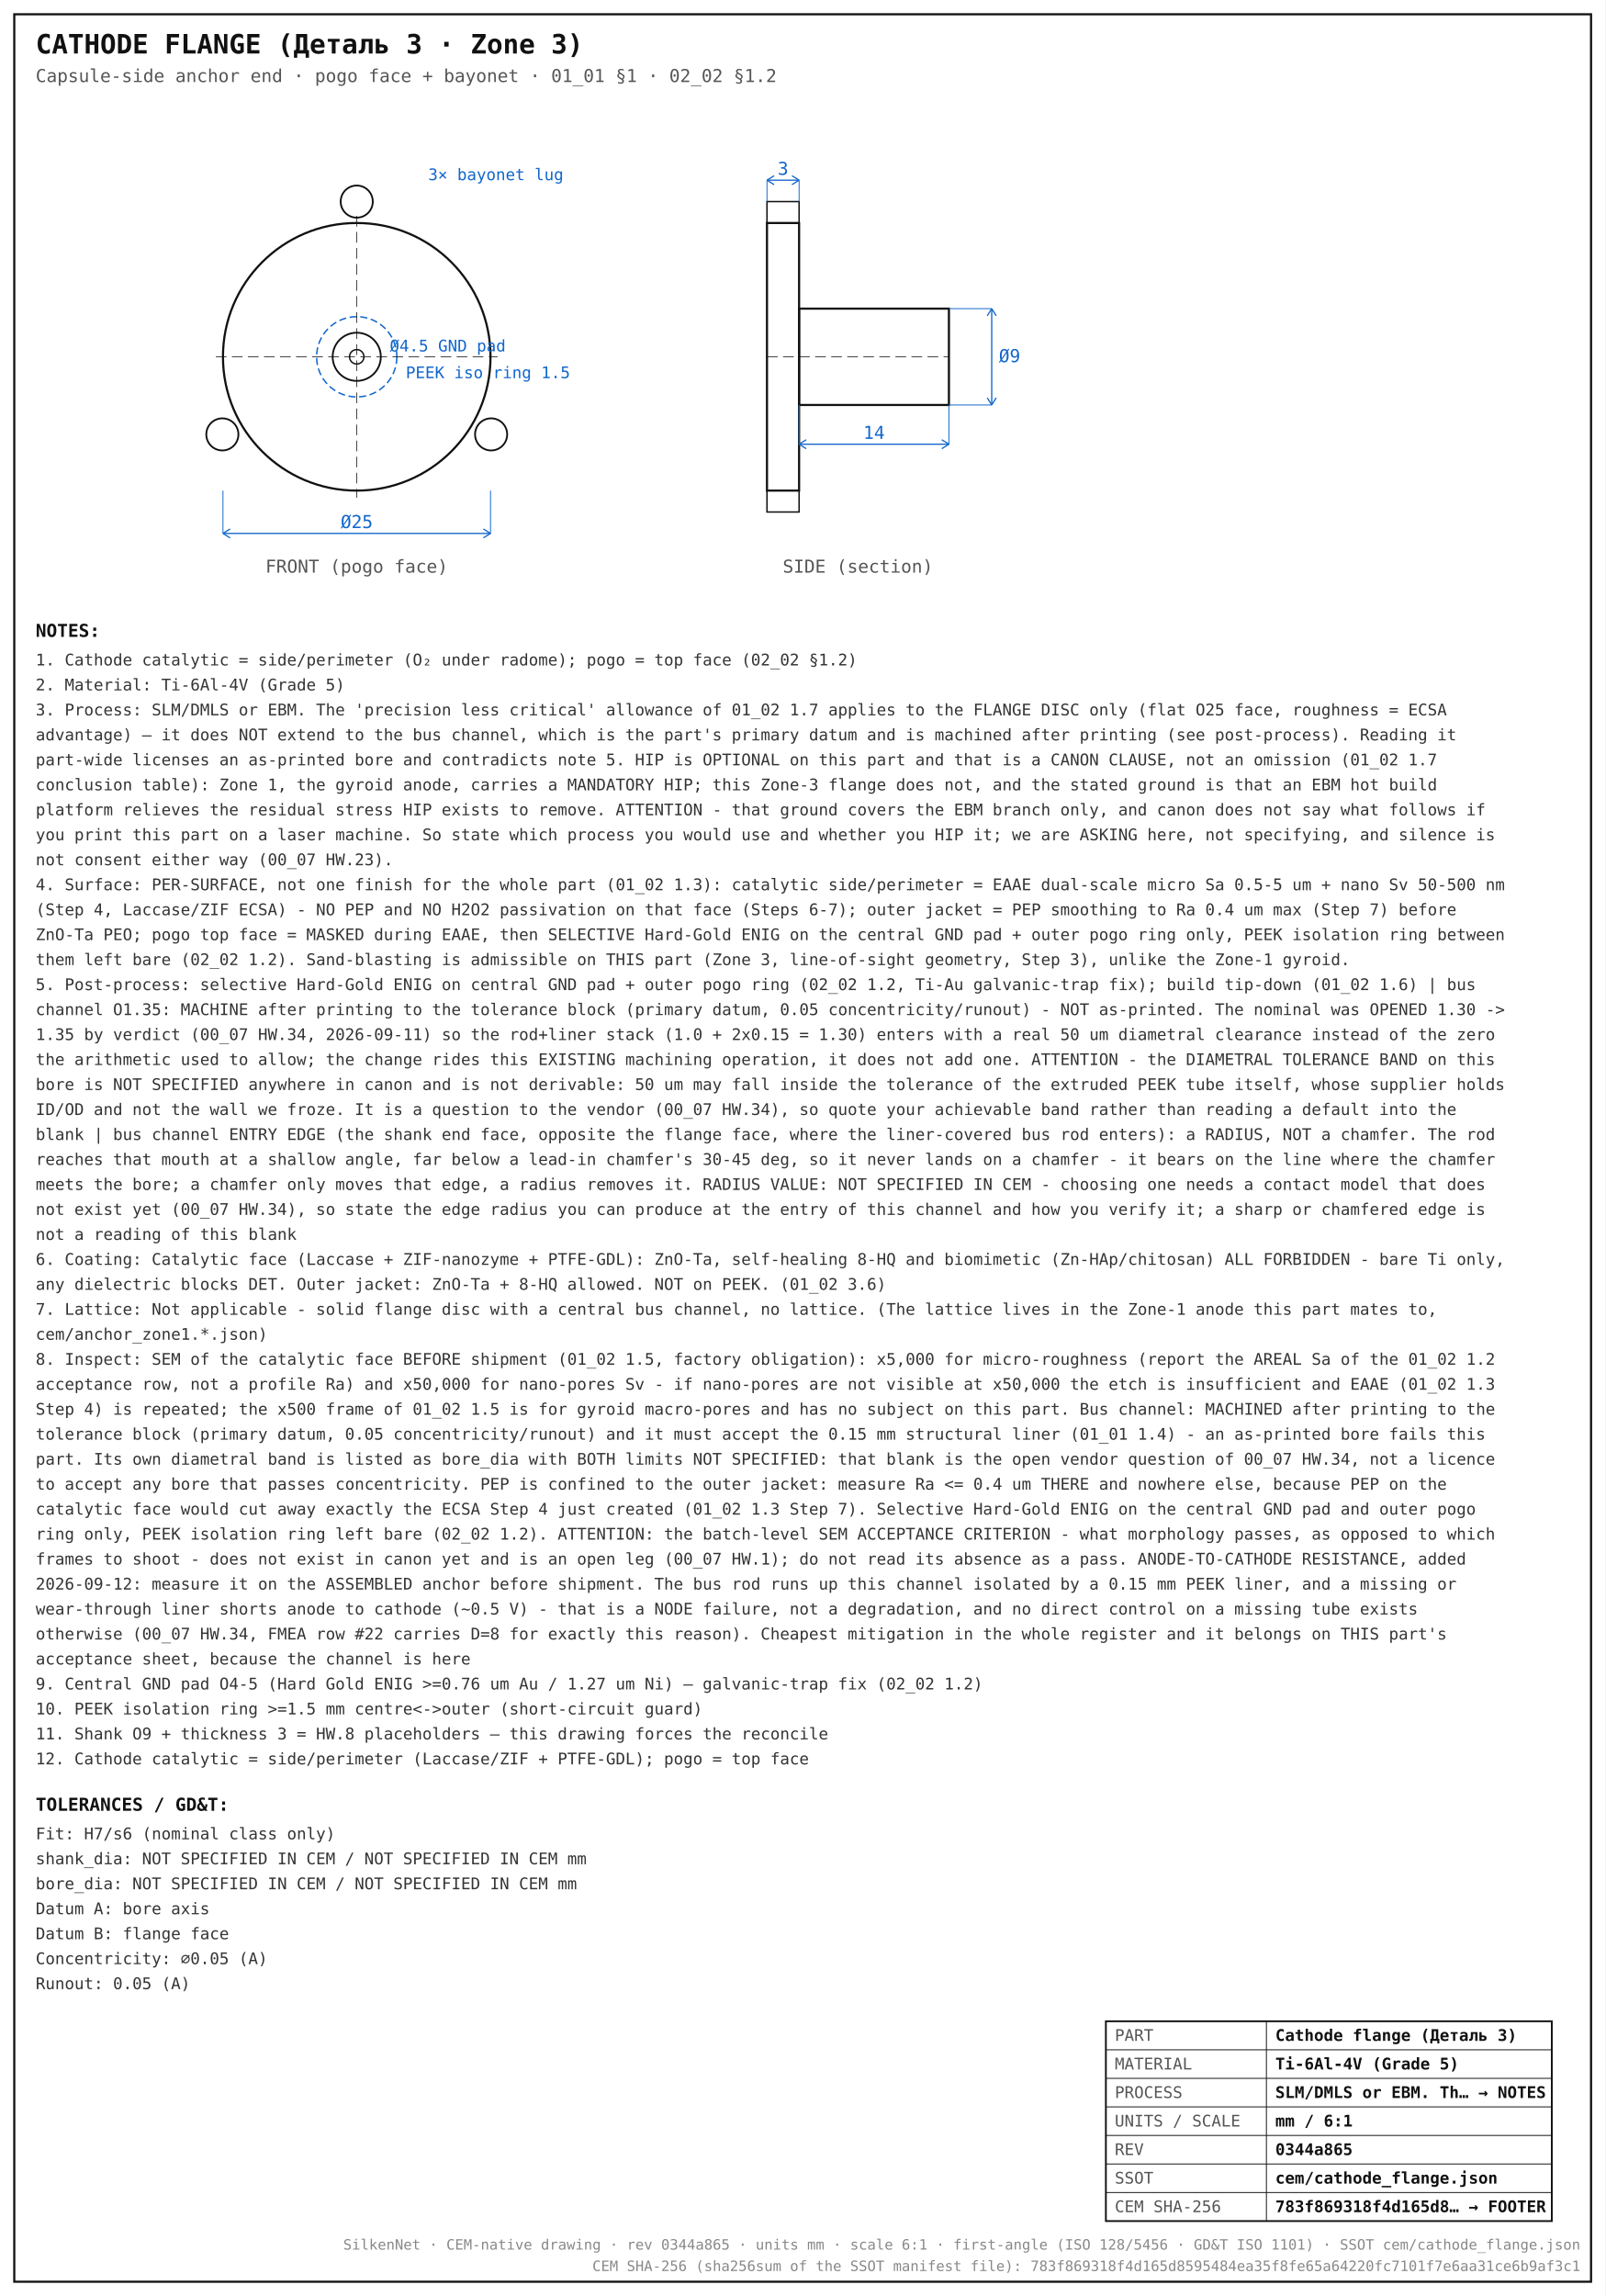
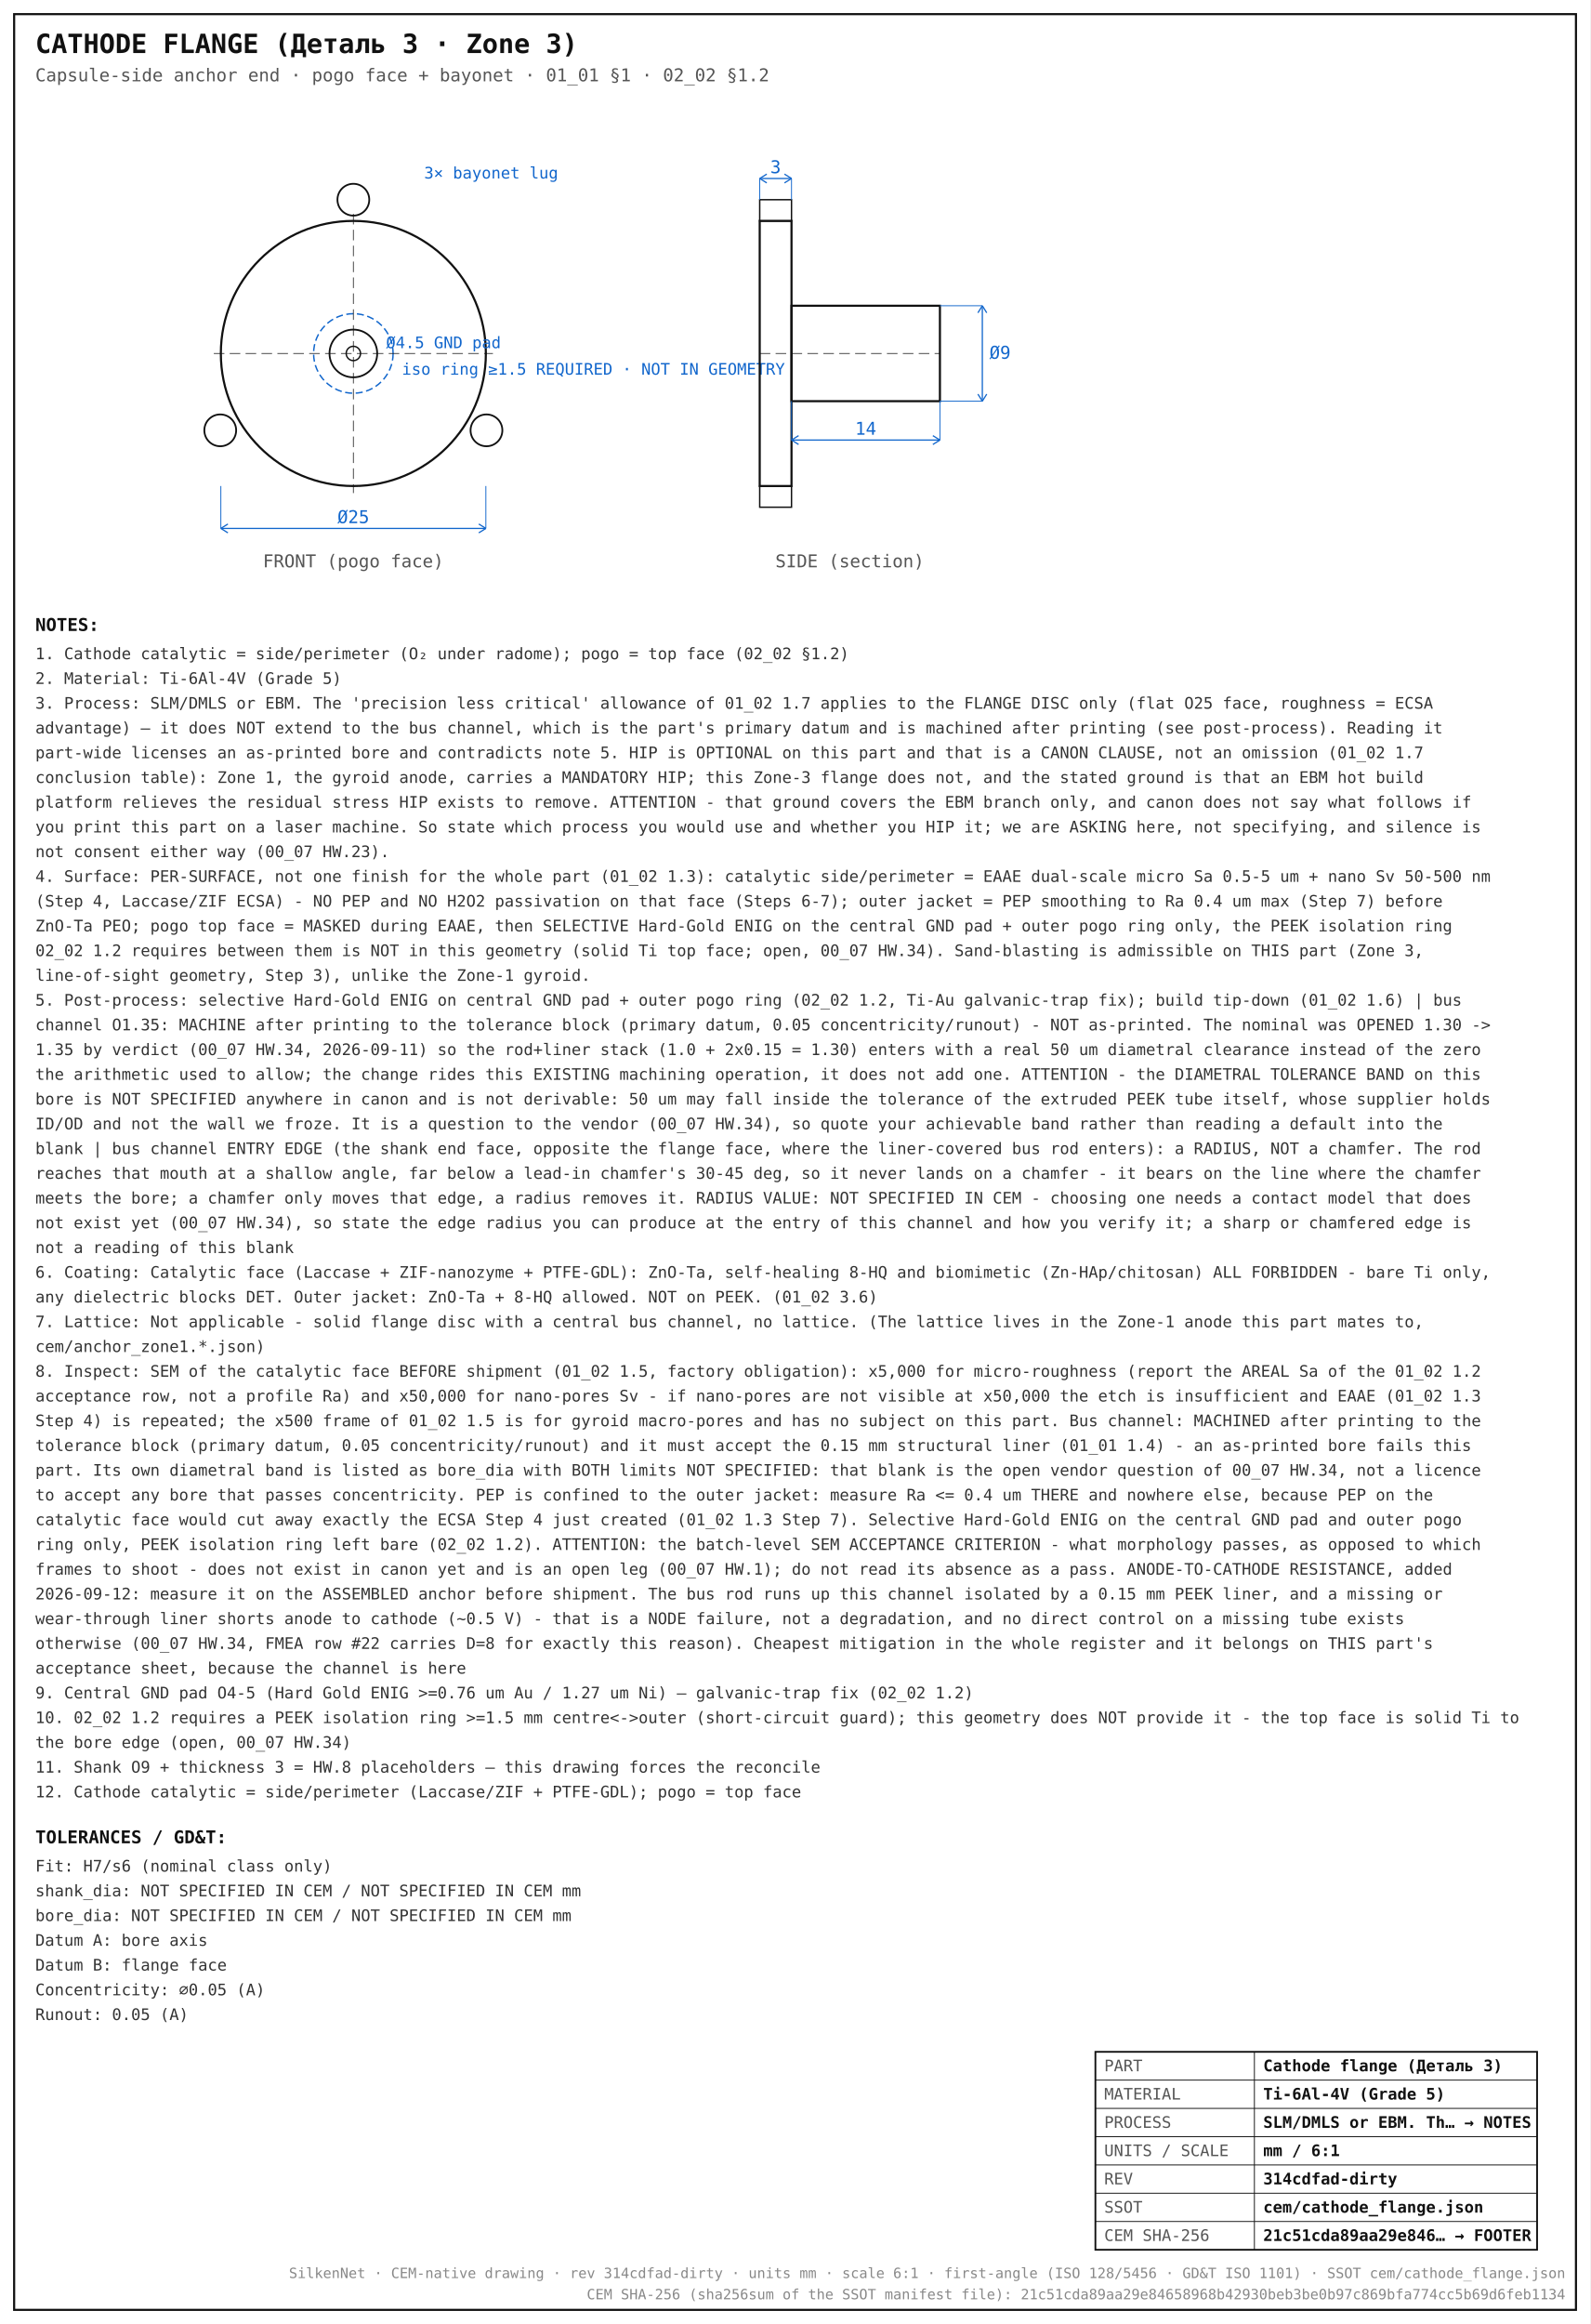
- <svg xmlns="http://www.w3.org/2000/svg" width="900" height="1287" viewBox="0 0 900 1287">
-   <rect x="0" y="0" width="900" height="1287" fill="white" />
-   <rect x="8" y="8" width="884" height="1271" fill="none" stroke="#111" stroke-width="1.2" />
+ <svg xmlns="http://www.w3.org/2000/svg" width="900" height="1315" viewBox="0 0 900 1315">
+   <rect x="0" y="0" width="900" height="1315" fill="white" />
+   <rect x="8" y="8" width="884" height="1299" fill="none" stroke="#111" stroke-width="1.2" />
  <text x="20" y="30" font-family="monospace" font-size="15" text-anchor="start" fill="#111" font-weight="bold">CATHODE FLANGE  (Деталь 3 · Zone 3)</text>
  <text x="20" y="46" font-family="monospace" font-size="10" text-anchor="start" fill="#555" font-weight="normal">Capsule-side anchor end · pogo face + bayonet · 01_01 §1 · 02_02 §1.2</text>
  <circle cx="200" cy="113" r="9" fill="none" stroke="#111" stroke-width="1" />
  <circle cx="275.34" cy="243.5" r="9" fill="none" stroke="#111" stroke-width="1" />
  <circle cx="124.66" cy="243.5" r="9" fill="none" stroke="#111" stroke-width="1" />
  <circle cx="200" cy="200" r="75" fill="none" stroke="#111" stroke-width="1.2" />
  <circle cx="200" cy="200" r="22.5" fill="none" stroke="#1166cc" stroke-width="0.8" stroke-dasharray="4 2" />
  <circle cx="200" cy="200" r="13.5" fill="none" stroke="#111" stroke-width="1" />
  <circle cx="200" cy="200" r="4.05" fill="none" stroke="#111" stroke-width="0.8" />
  <line x1="121" y1="200" x2="279" y2="200" stroke="#111" stroke-width="0.4" stroke-dasharray="6 3" />
  <line x1="200" y1="121" x2="200" y2="279" stroke="#111" stroke-width="0.4" stroke-dasharray="6 3" />
  <text x="200" y="321" font-family="monospace" font-size="10" text-anchor="middle" fill="#555" font-weight="normal">FRONT (pogo face)</text>
  <line x1="125" y1="275" x2="125" y2="299" stroke="#1166cc" stroke-width="0.5" />
  <line x1="275" y1="275" x2="275" y2="299" stroke="#1166cc" stroke-width="0.5" />
  <line x1="125" y1="299" x2="275" y2="299" stroke="#1166cc" stroke-width="0.7" />
  <line x1="125" y1="299" x2="129" y2="296.5" stroke="#1166cc" stroke-width="0.7" />
  <line x1="125" y1="299" x2="129" y2="301.5" stroke="#1166cc" stroke-width="0.7" />
  <line x1="275" y1="299" x2="271" y2="296.5" stroke="#1166cc" stroke-width="0.7" />
  <line x1="275" y1="299" x2="271" y2="301.5" stroke="#1166cc" stroke-width="0.7" />
  <text x="200" y="296" font-family="monospace" font-size="10" text-anchor="middle" fill="#1166cc" font-weight="normal">Ø25</text>
  <text x="218.5" y="197" font-family="monospace" font-size="9" text-anchor="start" fill="#1166cc" font-weight="normal">Ø4.5 GND pad</text>
-   <text x="227.5" y="212" font-family="monospace" font-size="9" text-anchor="start" fill="#1166cc" font-weight="normal">PEEK iso ring 1.5</text>
+   <text x="227.5" y="212" font-family="monospace" font-size="9" text-anchor="start" fill="#1166cc" font-weight="normal">iso ring ≥1.5 REQUIRED · NOT IN GEOMETRY</text>
  <text x="278" y="101" font-family="monospace" font-size="9" text-anchor="middle" fill="#1166cc" font-weight="normal">3× bayonet lug</text>
  <rect x="430" y="125" width="18" height="150" fill="none" stroke="#111" stroke-width="1.2" />
  <rect x="448" y="173" width="84" height="54" fill="none" stroke="#111" stroke-width="1.2" />
  <rect x="430" y="113" width="18" height="12" fill="none" stroke="#111" stroke-width="0.8" />
  <rect x="430" y="275" width="18" height="12" fill="none" stroke="#111" stroke-width="0.8" />
  <line x1="430" y1="200" x2="532" y2="200" stroke="#111" stroke-width="0.4" stroke-dasharray="6 3" />
  <text x="481" y="321" font-family="monospace" font-size="10" text-anchor="middle" fill="#555" font-weight="normal">SIDE (section)</text>
  <line x1="430" y1="113" x2="430" y2="101" stroke="#1166cc" stroke-width="0.5" />
  <line x1="448" y1="113" x2="448" y2="101" stroke="#1166cc" stroke-width="0.5" />
  <line x1="430" y1="101" x2="448" y2="101" stroke="#1166cc" stroke-width="0.7" />
  <line x1="430" y1="101" x2="434" y2="98.5" stroke="#1166cc" stroke-width="0.7" />
  <line x1="430" y1="101" x2="434" y2="103.5" stroke="#1166cc" stroke-width="0.7" />
  <line x1="448" y1="101" x2="444" y2="98.5" stroke="#1166cc" stroke-width="0.7" />
  <line x1="448" y1="101" x2="444" y2="103.5" stroke="#1166cc" stroke-width="0.7" />
  <text x="439" y="98" font-family="monospace" font-size="10" text-anchor="middle" fill="#1166cc" font-weight="normal">3</text>
  <line x1="448" y1="227" x2="448" y2="249" stroke="#1166cc" stroke-width="0.5" />
  <line x1="532" y1="227" x2="532" y2="249" stroke="#1166cc" stroke-width="0.5" />
  <line x1="448" y1="249" x2="532" y2="249" stroke="#1166cc" stroke-width="0.7" />
  <line x1="448" y1="249" x2="452" y2="246.5" stroke="#1166cc" stroke-width="0.7" />
  <line x1="448" y1="249" x2="452" y2="251.5" stroke="#1166cc" stroke-width="0.7" />
  <line x1="532" y1="249" x2="528" y2="246.5" stroke="#1166cc" stroke-width="0.7" />
  <line x1="532" y1="249" x2="528" y2="251.5" stroke="#1166cc" stroke-width="0.7" />
  <text x="490" y="246" font-family="monospace" font-size="10" text-anchor="middle" fill="#1166cc" font-weight="normal">14</text>
  <line x1="532" y1="173" x2="556" y2="173" stroke="#1166cc" stroke-width="0.5" />
  <line x1="532" y1="227" x2="556" y2="227" stroke="#1166cc" stroke-width="0.5" />
  <line x1="556" y1="173" x2="556" y2="227" stroke="#1166cc" stroke-width="0.7" />
  <line x1="556" y1="173" x2="553.5" y2="177" stroke="#1166cc" stroke-width="0.7" />
  <line x1="556" y1="173" x2="558.5" y2="177" stroke="#1166cc" stroke-width="0.7" />
  <line x1="556" y1="227" x2="553.5" y2="223" stroke="#1166cc" stroke-width="0.7" />
  <line x1="556" y1="227" x2="558.5" y2="223" stroke="#1166cc" stroke-width="0.7" />
  <text x="560" y="203" font-family="monospace" font-size="10" text-anchor="start" fill="#1166cc" font-weight="normal">Ø9</text>
  <text x="20" y="357" font-family="monospace" font-size="10" text-anchor="start" fill="#111" font-weight="bold">NOTES:</text>
  <text x="20" y="373" font-family="monospace" font-size="9" text-anchor="start" fill="#333" font-weight="normal">1. Cathode catalytic = side/perimeter (O₂ under radome); pogo = top face (02_02 §1.2)</text>
  <text x="20" y="387" font-family="monospace" font-size="9" text-anchor="start" fill="#333" font-weight="normal">2. Material: Ti-6Al-4V (Grade 5)</text>
  <text x="20" y="401" font-family="monospace" font-size="9" text-anchor="start" fill="#333" font-weight="normal">3. Process: SLM/DMLS or EBM. The 'precision less critical' allowance of 01_02 1.7 applies to the FLANGE DISC only (flat O25 face, roughness = ECSA</text>
  <text x="20" y="415" font-family="monospace" font-size="9" text-anchor="start" fill="#333" font-weight="normal">   advantage) — it does NOT extend to the bus channel, which is the part's primary datum and is machined after printing (see post-process). Reading it</text>
  <text x="20" y="429" font-family="monospace" font-size="9" text-anchor="start" fill="#333" font-weight="normal">   part-wide licenses an as-printed bore and contradicts note 5. HIP is OPTIONAL on this part and that is a CANON CLAUSE, not an omission (01_02 1.7</text>
  <text x="20" y="443" font-family="monospace" font-size="9" text-anchor="start" fill="#333" font-weight="normal">   conclusion table): Zone 1, the gyroid anode, carries a MANDATORY HIP; this Zone-3 flange does not, and the stated ground is that an EBM hot build</text>
  <text x="20" y="457" font-family="monospace" font-size="9" text-anchor="start" fill="#333" font-weight="normal">   platform relieves the residual stress HIP exists to remove. ATTENTION - that ground covers the EBM branch only, and canon does not say what follows if</text>
  <text x="20" y="471" font-family="monospace" font-size="9" text-anchor="start" fill="#333" font-weight="normal">   you print this part on a laser machine. So state which process you would use and whether you HIP it; we are ASKING here, not specifying, and silence is</text>
  <text x="20" y="485" font-family="monospace" font-size="9" text-anchor="start" fill="#333" font-weight="normal">   not consent either way (00_07 HW.23).</text>
  <text x="20" y="499" font-family="monospace" font-size="9" text-anchor="start" fill="#333" font-weight="normal">4. Surface: PER-SURFACE, not one finish for the whole part (01_02 1.3): catalytic side/perimeter = EAAE dual-scale micro Sa 0.5-5 um + nano Sv 50-500 nm</text>
  <text x="20" y="513" font-family="monospace" font-size="9" text-anchor="start" fill="#333" font-weight="normal">   (Step 4, Laccase/ZIF ECSA) - NO PEP and NO H2O2 passivation on that face (Steps 6-7); outer jacket = PEP smoothing to Ra 0.4 um max (Step 7) before</text>
-   <text x="20" y="527" font-family="monospace" font-size="9" text-anchor="start" fill="#333" font-weight="normal">   ZnO-Ta PEO; pogo top face = MASKED during EAAE, then SELECTIVE Hard-Gold ENIG on the central GND pad + outer pogo ring only, PEEK isolation ring between</text>
-   <text x="20" y="541" font-family="monospace" font-size="9" text-anchor="start" fill="#333" font-weight="normal">   them left bare (02_02 1.2). Sand-blasting is admissible on THIS part (Zone 3, line-of-sight geometry, Step 3), unlike the Zone-1 gyroid.</text>
-   <text x="20" y="555" font-family="monospace" font-size="9" text-anchor="start" fill="#333" font-weight="normal">5. Post-process: selective Hard-Gold ENIG on central GND pad + outer pogo ring (02_02 1.2, Ti-Au galvanic-trap fix); build tip-down (01_02 1.6) | bus</text>
-   <text x="20" y="569" font-family="monospace" font-size="9" text-anchor="start" fill="#333" font-weight="normal">   channel O1.35: MACHINE after printing to the tolerance block (primary datum, 0.05 concentricity/runout) - NOT as-printed. The nominal was OPENED 1.30 -&gt;</text>
-   <text x="20" y="583" font-family="monospace" font-size="9" text-anchor="start" fill="#333" font-weight="normal">   1.35 by verdict (00_07 HW.34, 2026-09-11) so the rod+liner stack (1.0 + 2x0.15 = 1.30) enters with a real 50 um diametral clearance instead of the zero</text>
-   <text x="20" y="597" font-family="monospace" font-size="9" text-anchor="start" fill="#333" font-weight="normal">   the arithmetic used to allow; the change rides this EXISTING machining operation, it does not add one. ATTENTION - the DIAMETRAL TOLERANCE BAND on this</text>
-   <text x="20" y="611" font-family="monospace" font-size="9" text-anchor="start" fill="#333" font-weight="normal">   bore is NOT SPECIFIED anywhere in canon and is not derivable: 50 um may fall inside the tolerance of the extruded PEEK tube itself, whose supplier holds</text>
-   <text x="20" y="625" font-family="monospace" font-size="9" text-anchor="start" fill="#333" font-weight="normal">   ID/OD and not the wall we froze. It is a question to the vendor (00_07 HW.34), so quote your achievable band rather than reading a default into the</text>
-   <text x="20" y="639" font-family="monospace" font-size="9" text-anchor="start" fill="#333" font-weight="normal">   blank | bus channel ENTRY EDGE (the shank end face, opposite the flange face, where the liner-covered bus rod enters): a RADIUS, NOT a chamfer. The rod</text>
-   <text x="20" y="653" font-family="monospace" font-size="9" text-anchor="start" fill="#333" font-weight="normal">   reaches that mouth at a shallow angle, far below a lead-in chamfer's 30-45 deg, so it never lands on a chamfer - it bears on the line where the chamfer</text>
-   <text x="20" y="667" font-family="monospace" font-size="9" text-anchor="start" fill="#333" font-weight="normal">   meets the bore; a chamfer only moves that edge, a radius removes it. RADIUS VALUE: NOT SPECIFIED IN CEM - choosing one needs a contact model that does</text>
-   <text x="20" y="681" font-family="monospace" font-size="9" text-anchor="start" fill="#333" font-weight="normal">   not exist yet (00_07 HW.34), so state the edge radius you can produce at the entry of this channel and how you verify it; a sharp or chamfered edge is</text>
-   <text x="20" y="695" font-family="monospace" font-size="9" text-anchor="start" fill="#333" font-weight="normal">   not a reading of this blank</text>
-   <text x="20" y="709" font-family="monospace" font-size="9" text-anchor="start" fill="#333" font-weight="normal">6. Coating: Catalytic face (Laccase + ZIF-nanozyme + PTFE-GDL): ZnO-Ta, self-healing 8-HQ and biomimetic (Zn-HAp/chitosan) ALL FORBIDDEN - bare Ti only,</text>
-   <text x="20" y="723" font-family="monospace" font-size="9" text-anchor="start" fill="#333" font-weight="normal">   any dielectric blocks DET. Outer jacket: ZnO-Ta + 8-HQ allowed. NOT on PEEK. (01_02 3.6)</text>
-   <text x="20" y="737" font-family="monospace" font-size="9" text-anchor="start" fill="#333" font-weight="normal">7. Lattice: Not applicable - solid flange disc with a central bus channel, no lattice. (The lattice lives in the Zone-1 anode this part mates to,</text>
-   <text x="20" y="751" font-family="monospace" font-size="9" text-anchor="start" fill="#333" font-weight="normal">   cem/anchor_zone1.*.json)</text>
-   <text x="20" y="765" font-family="monospace" font-size="9" text-anchor="start" fill="#333" font-weight="normal">8. Inspect: SEM of the catalytic face BEFORE shipment (01_02 1.5, factory obligation): x5,000 for micro-roughness (report the AREAL Sa of the 01_02 1.2</text>
-   <text x="20" y="779" font-family="monospace" font-size="9" text-anchor="start" fill="#333" font-weight="normal">   acceptance row, not a profile Ra) and x50,000 for nano-pores Sv - if nano-pores are not visible at x50,000 the etch is insufficient and EAAE (01_02 1.3</text>
-   <text x="20" y="793" font-family="monospace" font-size="9" text-anchor="start" fill="#333" font-weight="normal">   Step 4) is repeated; the x500 frame of 01_02 1.5 is for gyroid macro-pores and has no subject on this part. Bus channel: MACHINED after printing to the</text>
-   <text x="20" y="807" font-family="monospace" font-size="9" text-anchor="start" fill="#333" font-weight="normal">   tolerance block (primary datum, 0.05 concentricity/runout) and it must accept the 0.15 mm structural liner (01_01 1.4) - an as-printed bore fails this</text>
-   <text x="20" y="821" font-family="monospace" font-size="9" text-anchor="start" fill="#333" font-weight="normal">   part. Its own diametral band is listed as bore_dia with BOTH limits NOT SPECIFIED: that blank is the open vendor question of 00_07 HW.34, not a licence</text>
-   <text x="20" y="835" font-family="monospace" font-size="9" text-anchor="start" fill="#333" font-weight="normal">   to accept any bore that passes concentricity. PEP is confined to the outer jacket: measure Ra &lt;= 0.4 um THERE and nowhere else, because PEP on the</text>
-   <text x="20" y="849" font-family="monospace" font-size="9" text-anchor="start" fill="#333" font-weight="normal">   catalytic face would cut away exactly the ECSA Step 4 just created (01_02 1.3 Step 7). Selective Hard-Gold ENIG on the central GND pad and outer pogo</text>
-   <text x="20" y="863" font-family="monospace" font-size="9" text-anchor="start" fill="#333" font-weight="normal">   ring only, PEEK isolation ring left bare (02_02 1.2). ATTENTION: the batch-level SEM ACCEPTANCE CRITERION - what morphology passes, as opposed to which</text>
-   <text x="20" y="877" font-family="monospace" font-size="9" text-anchor="start" fill="#333" font-weight="normal">   frames to shoot - does not exist in canon yet and is an open leg (00_07 HW.1); do not read its absence as a pass. ANODE-TO-CATHODE RESISTANCE, added</text>
-   <text x="20" y="891" font-family="monospace" font-size="9" text-anchor="start" fill="#333" font-weight="normal">   2026-09-12: measure it on the ASSEMBLED anchor before shipment. The bus rod runs up this channel isolated by a 0.15 mm PEEK liner, and a missing or</text>
-   <text x="20" y="905" font-family="monospace" font-size="9" text-anchor="start" fill="#333" font-weight="normal">   wear-through liner shorts anode to cathode (~0.5 V) - that is a NODE failure, not a degradation, and no direct control on a missing tube exists</text>
-   <text x="20" y="919" font-family="monospace" font-size="9" text-anchor="start" fill="#333" font-weight="normal">   otherwise (00_07 HW.34, FMEA row #22 carries D=8 for exactly this reason). Cheapest mitigation in the whole register and it belongs on THIS part's</text>
-   <text x="20" y="933" font-family="monospace" font-size="9" text-anchor="start" fill="#333" font-weight="normal">   acceptance sheet, because the channel is here</text>
-   <text x="20" y="947" font-family="monospace" font-size="9" text-anchor="start" fill="#333" font-weight="normal">9. Central GND pad O4-5 (Hard Gold ENIG &gt;=0.76 um Au / 1.27 um Ni) — galvanic-trap fix (02_02 1.2)</text>
-   <text x="20" y="961" font-family="monospace" font-size="9" text-anchor="start" fill="#333" font-weight="normal">10. PEEK isolation ring &gt;=1.5 mm centre&lt;-&gt;outer (short-circuit guard)</text>
-   <text x="20" y="975" font-family="monospace" font-size="9" text-anchor="start" fill="#333" font-weight="normal">11. Shank O9 + thickness 3 = HW.8 placeholders — this drawing forces the reconcile</text>
-   <text x="20" y="989" font-family="monospace" font-size="9" text-anchor="start" fill="#333" font-weight="normal">12. Cathode catalytic = side/perimeter (Laccase/ZIF + PTFE-GDL); pogo = top face</text>
-   <text x="20" y="1015" font-family="monospace" font-size="10" text-anchor="start" fill="#111" font-weight="bold">TOLERANCES / GD&amp;T:</text>
-   <text x="20" y="1031" font-family="monospace" font-size="9" text-anchor="start" fill="#333" font-weight="normal">Fit: H7/s6 (nominal class only)</text>
-   <text x="20" y="1045" font-family="monospace" font-size="9" text-anchor="start" fill="#333" font-weight="normal">shank_dia: NOT SPECIFIED IN CEM / NOT SPECIFIED IN CEM mm</text>
-   <text x="20" y="1059" font-family="monospace" font-size="9" text-anchor="start" fill="#333" font-weight="normal">bore_dia: NOT SPECIFIED IN CEM / NOT SPECIFIED IN CEM mm</text>
-   <text x="20" y="1073" font-family="monospace" font-size="9" text-anchor="start" fill="#333" font-weight="normal">Datum A: bore axis</text>
-   <text x="20" y="1087" font-family="monospace" font-size="9" text-anchor="start" fill="#333" font-weight="normal">Datum B: flange face</text>
-   <text x="20" y="1101" font-family="monospace" font-size="9" text-anchor="start" fill="#333" font-weight="normal">Concentricity: ⌀0.05 (A)</text>
-   <text x="20" y="1115" font-family="monospace" font-size="9" text-anchor="start" fill="#333" font-weight="normal">Runout: 0.05 (A)</text>
-   <rect x="620" y="1133" width="250" height="112" fill="none" stroke="#111" stroke-width="1" />
-   <line x1="710" y1="1133" x2="710" y2="1149" stroke="#111" stroke-width="0.5" />
-   <text x="625" y="1144" font-family="monospace" font-size="9" text-anchor="start" fill="#555" font-weight="normal">PART</text>
-   <text x="715" y="1144" font-family="monospace" font-size="9" text-anchor="start" fill="#111" font-weight="bold">Cathode flange (Деталь 3)</text>
-   <line x1="620" y1="1149" x2="870" y2="1149" stroke="#111" stroke-width="0.5" />
-   <line x1="710" y1="1149" x2="710" y2="1165" stroke="#111" stroke-width="0.5" />
-   <text x="625" y="1160" font-family="monospace" font-size="9" text-anchor="start" fill="#555" font-weight="normal">MATERIAL</text>
-   <text x="715" y="1160" font-family="monospace" font-size="9" text-anchor="start" fill="#111" font-weight="bold">Ti-6Al-4V (Grade 5)</text>
-   <line x1="620" y1="1165" x2="870" y2="1165" stroke="#111" stroke-width="0.5" />
-   <line x1="710" y1="1165" x2="710" y2="1181" stroke="#111" stroke-width="0.5" />
-   <text x="625" y="1176" font-family="monospace" font-size="9" text-anchor="start" fill="#555" font-weight="normal">PROCESS</text>
-   <text x="715" y="1176" font-family="monospace" font-size="9" text-anchor="start" fill="#111" font-weight="bold">SLM/DMLS or EBM. Th… → NOTES</text>
-   <line x1="620" y1="1181" x2="870" y2="1181" stroke="#111" stroke-width="0.5" />
-   <line x1="710" y1="1181" x2="710" y2="1197" stroke="#111" stroke-width="0.5" />
-   <text x="625" y="1192" font-family="monospace" font-size="9" text-anchor="start" fill="#555" font-weight="normal">UNITS / SCALE</text>
-   <text x="715" y="1192" font-family="monospace" font-size="9" text-anchor="start" fill="#111" font-weight="bold">mm / 6:1</text>
-   <line x1="620" y1="1197" x2="870" y2="1197" stroke="#111" stroke-width="0.5" />
-   <line x1="710" y1="1197" x2="710" y2="1213" stroke="#111" stroke-width="0.5" />
-   <text x="625" y="1208" font-family="monospace" font-size="9" text-anchor="start" fill="#555" font-weight="normal">REV</text>
-   <text x="715" y="1208" font-family="monospace" font-size="9" text-anchor="start" fill="#111" font-weight="bold">0344a865</text>
-   <line x1="620" y1="1213" x2="870" y2="1213" stroke="#111" stroke-width="0.5" />
-   <line x1="710" y1="1213" x2="710" y2="1229" stroke="#111" stroke-width="0.5" />
-   <text x="625" y="1224" font-family="monospace" font-size="9" text-anchor="start" fill="#555" font-weight="normal">SSOT</text>
-   <text x="715" y="1224" font-family="monospace" font-size="9" text-anchor="start" fill="#111" font-weight="bold">cem/cathode_flange.json</text>
-   <line x1="620" y1="1229" x2="870" y2="1229" stroke="#111" stroke-width="0.5" />
-   <line x1="710" y1="1229" x2="710" y2="1245" stroke="#111" stroke-width="0.5" />
-   <text x="625" y="1240" font-family="monospace" font-size="9" text-anchor="start" fill="#555" font-weight="normal">CEM SHA-256</text>
-   <text x="715" y="1240" font-family="monospace" font-size="9" text-anchor="start" fill="#111" font-weight="bold">783f869318f4d165d8… → FOOTER</text>
-   <text x="886" y="1261" font-family="monospace" font-size="8" text-anchor="end" fill="#888" font-weight="normal">SilkenNet · CEM-native drawing · rev 0344a865 · units mm · scale 6:1 · first-angle (ISO 128/5456 · GD&amp;T ISO 1101) · SSOT cem/cathode_flange.json</text>
-   <text x="886" y="1273" font-family="monospace" font-size="8" text-anchor="end" fill="#888" font-weight="normal">CEM SHA-256 (sha256sum of the SSOT manifest file): 783f869318f4d165d8595484ea35f8fe65a64220fc7101f7e6aa31ce6b9af3c1</text>
+   <text x="20" y="527" font-family="monospace" font-size="9" text-anchor="start" fill="#333" font-weight="normal">   ZnO-Ta PEO; pogo top face = MASKED during EAAE, then SELECTIVE Hard-Gold ENIG on the central GND pad + outer pogo ring only, the PEEK isolation ring</text>
+   <text x="20" y="541" font-family="monospace" font-size="9" text-anchor="start" fill="#333" font-weight="normal">   02_02 1.2 requires between them is NOT in this geometry (solid Ti top face; open, 00_07 HW.34). Sand-blasting is admissible on THIS part (Zone 3,</text>
+   <text x="20" y="555" font-family="monospace" font-size="9" text-anchor="start" fill="#333" font-weight="normal">   line-of-sight geometry, Step 3), unlike the Zone-1 gyroid.</text>
+   <text x="20" y="569" font-family="monospace" font-size="9" text-anchor="start" fill="#333" font-weight="normal">5. Post-process: selective Hard-Gold ENIG on central GND pad + outer pogo ring (02_02 1.2, Ti-Au galvanic-trap fix); build tip-down (01_02 1.6) | bus</text>
+   <text x="20" y="583" font-family="monospace" font-size="9" text-anchor="start" fill="#333" font-weight="normal">   channel O1.35: MACHINE after printing to the tolerance block (primary datum, 0.05 concentricity/runout) - NOT as-printed. The nominal was OPENED 1.30 -&gt;</text>
+   <text x="20" y="597" font-family="monospace" font-size="9" text-anchor="start" fill="#333" font-weight="normal">   1.35 by verdict (00_07 HW.34, 2026-09-11) so the rod+liner stack (1.0 + 2x0.15 = 1.30) enters with a real 50 um diametral clearance instead of the zero</text>
+   <text x="20" y="611" font-family="monospace" font-size="9" text-anchor="start" fill="#333" font-weight="normal">   the arithmetic used to allow; the change rides this EXISTING machining operation, it does not add one. ATTENTION - the DIAMETRAL TOLERANCE BAND on this</text>
+   <text x="20" y="625" font-family="monospace" font-size="9" text-anchor="start" fill="#333" font-weight="normal">   bore is NOT SPECIFIED anywhere in canon and is not derivable: 50 um may fall inside the tolerance of the extruded PEEK tube itself, whose supplier holds</text>
+   <text x="20" y="639" font-family="monospace" font-size="9" text-anchor="start" fill="#333" font-weight="normal">   ID/OD and not the wall we froze. It is a question to the vendor (00_07 HW.34), so quote your achievable band rather than reading a default into the</text>
+   <text x="20" y="653" font-family="monospace" font-size="9" text-anchor="start" fill="#333" font-weight="normal">   blank | bus channel ENTRY EDGE (the shank end face, opposite the flange face, where the liner-covered bus rod enters): a RADIUS, NOT a chamfer. The rod</text>
+   <text x="20" y="667" font-family="monospace" font-size="9" text-anchor="start" fill="#333" font-weight="normal">   reaches that mouth at a shallow angle, far below a lead-in chamfer's 30-45 deg, so it never lands on a chamfer - it bears on the line where the chamfer</text>
+   <text x="20" y="681" font-family="monospace" font-size="9" text-anchor="start" fill="#333" font-weight="normal">   meets the bore; a chamfer only moves that edge, a radius removes it. RADIUS VALUE: NOT SPECIFIED IN CEM - choosing one needs a contact model that does</text>
+   <text x="20" y="695" font-family="monospace" font-size="9" text-anchor="start" fill="#333" font-weight="normal">   not exist yet (00_07 HW.34), so state the edge radius you can produce at the entry of this channel and how you verify it; a sharp or chamfered edge is</text>
+   <text x="20" y="709" font-family="monospace" font-size="9" text-anchor="start" fill="#333" font-weight="normal">   not a reading of this blank</text>
+   <text x="20" y="723" font-family="monospace" font-size="9" text-anchor="start" fill="#333" font-weight="normal">6. Coating: Catalytic face (Laccase + ZIF-nanozyme + PTFE-GDL): ZnO-Ta, self-healing 8-HQ and biomimetic (Zn-HAp/chitosan) ALL FORBIDDEN - bare Ti only,</text>
+   <text x="20" y="737" font-family="monospace" font-size="9" text-anchor="start" fill="#333" font-weight="normal">   any dielectric blocks DET. Outer jacket: ZnO-Ta + 8-HQ allowed. NOT on PEEK. (01_02 3.6)</text>
+   <text x="20" y="751" font-family="monospace" font-size="9" text-anchor="start" fill="#333" font-weight="normal">7. Lattice: Not applicable - solid flange disc with a central bus channel, no lattice. (The lattice lives in the Zone-1 anode this part mates to,</text>
+   <text x="20" y="765" font-family="monospace" font-size="9" text-anchor="start" fill="#333" font-weight="normal">   cem/anchor_zone1.*.json)</text>
+   <text x="20" y="779" font-family="monospace" font-size="9" text-anchor="start" fill="#333" font-weight="normal">8. Inspect: SEM of the catalytic face BEFORE shipment (01_02 1.5, factory obligation): x5,000 for micro-roughness (report the AREAL Sa of the 01_02 1.2</text>
+   <text x="20" y="793" font-family="monospace" font-size="9" text-anchor="start" fill="#333" font-weight="normal">   acceptance row, not a profile Ra) and x50,000 for nano-pores Sv - if nano-pores are not visible at x50,000 the etch is insufficient and EAAE (01_02 1.3</text>
+   <text x="20" y="807" font-family="monospace" font-size="9" text-anchor="start" fill="#333" font-weight="normal">   Step 4) is repeated; the x500 frame of 01_02 1.5 is for gyroid macro-pores and has no subject on this part. Bus channel: MACHINED after printing to the</text>
+   <text x="20" y="821" font-family="monospace" font-size="9" text-anchor="start" fill="#333" font-weight="normal">   tolerance block (primary datum, 0.05 concentricity/runout) and it must accept the 0.15 mm structural liner (01_01 1.4) - an as-printed bore fails this</text>
+   <text x="20" y="835" font-family="monospace" font-size="9" text-anchor="start" fill="#333" font-weight="normal">   part. Its own diametral band is listed as bore_dia with BOTH limits NOT SPECIFIED: that blank is the open vendor question of 00_07 HW.34, not a licence</text>
+   <text x="20" y="849" font-family="monospace" font-size="9" text-anchor="start" fill="#333" font-weight="normal">   to accept any bore that passes concentricity. PEP is confined to the outer jacket: measure Ra &lt;= 0.4 um THERE and nowhere else, because PEP on the</text>
+   <text x="20" y="863" font-family="monospace" font-size="9" text-anchor="start" fill="#333" font-weight="normal">   catalytic face would cut away exactly the ECSA Step 4 just created (01_02 1.3 Step 7). Selective Hard-Gold ENIG on the central GND pad and outer pogo</text>
+   <text x="20" y="877" font-family="monospace" font-size="9" text-anchor="start" fill="#333" font-weight="normal">   ring only, PEEK isolation ring left bare (02_02 1.2). ATTENTION: the batch-level SEM ACCEPTANCE CRITERION - what morphology passes, as opposed to which</text>
+   <text x="20" y="891" font-family="monospace" font-size="9" text-anchor="start" fill="#333" font-weight="normal">   frames to shoot - does not exist in canon yet and is an open leg (00_07 HW.1); do not read its absence as a pass. ANODE-TO-CATHODE RESISTANCE, added</text>
+   <text x="20" y="905" font-family="monospace" font-size="9" text-anchor="start" fill="#333" font-weight="normal">   2026-09-12: measure it on the ASSEMBLED anchor before shipment. The bus rod runs up this channel isolated by a 0.15 mm PEEK liner, and a missing or</text>
+   <text x="20" y="919" font-family="monospace" font-size="9" text-anchor="start" fill="#333" font-weight="normal">   wear-through liner shorts anode to cathode (~0.5 V) - that is a NODE failure, not a degradation, and no direct control on a missing tube exists</text>
+   <text x="20" y="933" font-family="monospace" font-size="9" text-anchor="start" fill="#333" font-weight="normal">   otherwise (00_07 HW.34, FMEA row #22 carries D=8 for exactly this reason). Cheapest mitigation in the whole register and it belongs on THIS part's</text>
+   <text x="20" y="947" font-family="monospace" font-size="9" text-anchor="start" fill="#333" font-weight="normal">   acceptance sheet, because the channel is here</text>
+   <text x="20" y="961" font-family="monospace" font-size="9" text-anchor="start" fill="#333" font-weight="normal">9. Central GND pad O4-5 (Hard Gold ENIG &gt;=0.76 um Au / 1.27 um Ni) — galvanic-trap fix (02_02 1.2)</text>
+   <text x="20" y="975" font-family="monospace" font-size="9" text-anchor="start" fill="#333" font-weight="normal">10. 02_02 1.2 requires a PEEK isolation ring &gt;=1.5 mm centre&lt;-&gt;outer (short-circuit guard); this geometry does NOT provide it - the top face is solid Ti to</text>
+   <text x="20" y="989" font-family="monospace" font-size="9" text-anchor="start" fill="#333" font-weight="normal">   the bore edge (open, 00_07 HW.34)</text>
+   <text x="20" y="1003" font-family="monospace" font-size="9" text-anchor="start" fill="#333" font-weight="normal">11. Shank O9 + thickness 3 = HW.8 placeholders — this drawing forces the reconcile</text>
+   <text x="20" y="1017" font-family="monospace" font-size="9" text-anchor="start" fill="#333" font-weight="normal">12. Cathode catalytic = side/perimeter (Laccase/ZIF + PTFE-GDL); pogo = top face</text>
+   <text x="20" y="1043" font-family="monospace" font-size="10" text-anchor="start" fill="#111" font-weight="bold">TOLERANCES / GD&amp;T:</text>
+   <text x="20" y="1059" font-family="monospace" font-size="9" text-anchor="start" fill="#333" font-weight="normal">Fit: H7/s6 (nominal class only)</text>
+   <text x="20" y="1073" font-family="monospace" font-size="9" text-anchor="start" fill="#333" font-weight="normal">shank_dia: NOT SPECIFIED IN CEM / NOT SPECIFIED IN CEM mm</text>
+   <text x="20" y="1087" font-family="monospace" font-size="9" text-anchor="start" fill="#333" font-weight="normal">bore_dia: NOT SPECIFIED IN CEM / NOT SPECIFIED IN CEM mm</text>
+   <text x="20" y="1101" font-family="monospace" font-size="9" text-anchor="start" fill="#333" font-weight="normal">Datum A: bore axis</text>
+   <text x="20" y="1115" font-family="monospace" font-size="9" text-anchor="start" fill="#333" font-weight="normal">Datum B: flange face</text>
+   <text x="20" y="1129" font-family="monospace" font-size="9" text-anchor="start" fill="#333" font-weight="normal">Concentricity: ⌀0.05 (A)</text>
+   <text x="20" y="1143" font-family="monospace" font-size="9" text-anchor="start" fill="#333" font-weight="normal">Runout: 0.05 (A)</text>
+   <rect x="620" y="1161" width="250" height="112" fill="none" stroke="#111" stroke-width="1" />
+   <line x1="710" y1="1161" x2="710" y2="1177" stroke="#111" stroke-width="0.5" />
+   <text x="625" y="1172" font-family="monospace" font-size="9" text-anchor="start" fill="#555" font-weight="normal">PART</text>
+   <text x="715" y="1172" font-family="monospace" font-size="9" text-anchor="start" fill="#111" font-weight="bold">Cathode flange (Деталь 3)</text>
+   <line x1="620" y1="1177" x2="870" y2="1177" stroke="#111" stroke-width="0.5" />
+   <line x1="710" y1="1177" x2="710" y2="1193" stroke="#111" stroke-width="0.5" />
+   <text x="625" y="1188" font-family="monospace" font-size="9" text-anchor="start" fill="#555" font-weight="normal">MATERIAL</text>
+   <text x="715" y="1188" font-family="monospace" font-size="9" text-anchor="start" fill="#111" font-weight="bold">Ti-6Al-4V (Grade 5)</text>
+   <line x1="620" y1="1193" x2="870" y2="1193" stroke="#111" stroke-width="0.5" />
+   <line x1="710" y1="1193" x2="710" y2="1209" stroke="#111" stroke-width="0.5" />
+   <text x="625" y="1204" font-family="monospace" font-size="9" text-anchor="start" fill="#555" font-weight="normal">PROCESS</text>
+   <text x="715" y="1204" font-family="monospace" font-size="9" text-anchor="start" fill="#111" font-weight="bold">SLM/DMLS or EBM. Th… → NOTES</text>
+   <line x1="620" y1="1209" x2="870" y2="1209" stroke="#111" stroke-width="0.5" />
+   <line x1="710" y1="1209" x2="710" y2="1225" stroke="#111" stroke-width="0.5" />
+   <text x="625" y="1220" font-family="monospace" font-size="9" text-anchor="start" fill="#555" font-weight="normal">UNITS / SCALE</text>
+   <text x="715" y="1220" font-family="monospace" font-size="9" text-anchor="start" fill="#111" font-weight="bold">mm / 6:1</text>
+   <line x1="620" y1="1225" x2="870" y2="1225" stroke="#111" stroke-width="0.5" />
+   <line x1="710" y1="1225" x2="710" y2="1241" stroke="#111" stroke-width="0.5" />
+   <text x="625" y="1236" font-family="monospace" font-size="9" text-anchor="start" fill="#555" font-weight="normal">REV</text>
+   <text x="715" y="1236" font-family="monospace" font-size="9" text-anchor="start" fill="#111" font-weight="bold">314cdfad-dirty</text>
+   <line x1="620" y1="1241" x2="870" y2="1241" stroke="#111" stroke-width="0.5" />
+   <line x1="710" y1="1241" x2="710" y2="1257" stroke="#111" stroke-width="0.5" />
+   <text x="625" y="1252" font-family="monospace" font-size="9" text-anchor="start" fill="#555" font-weight="normal">SSOT</text>
+   <text x="715" y="1252" font-family="monospace" font-size="9" text-anchor="start" fill="#111" font-weight="bold">cem/cathode_flange.json</text>
+   <line x1="620" y1="1257" x2="870" y2="1257" stroke="#111" stroke-width="0.5" />
+   <line x1="710" y1="1257" x2="710" y2="1273" stroke="#111" stroke-width="0.5" />
+   <text x="625" y="1268" font-family="monospace" font-size="9" text-anchor="start" fill="#555" font-weight="normal">CEM SHA-256</text>
+   <text x="715" y="1268" font-family="monospace" font-size="9" text-anchor="start" fill="#111" font-weight="bold">21c51cda89aa29e846… → FOOTER</text>
+   <text x="886" y="1289" font-family="monospace" font-size="8" text-anchor="end" fill="#888" font-weight="normal">SilkenNet · CEM-native drawing · rev 314cdfad-dirty · units mm · scale 6:1 · first-angle (ISO 128/5456 · GD&amp;T ISO 1101) · SSOT cem/cathode_flange.json</text>
+   <text x="886" y="1301" font-family="monospace" font-size="8" text-anchor="end" fill="#888" font-weight="normal">CEM SHA-256 (sha256sum of the SSOT manifest file): 21c51cda89aa29e84658968b42930beb3be0b97c869bfa774cc5b69d6feb1134</text>
</svg>
